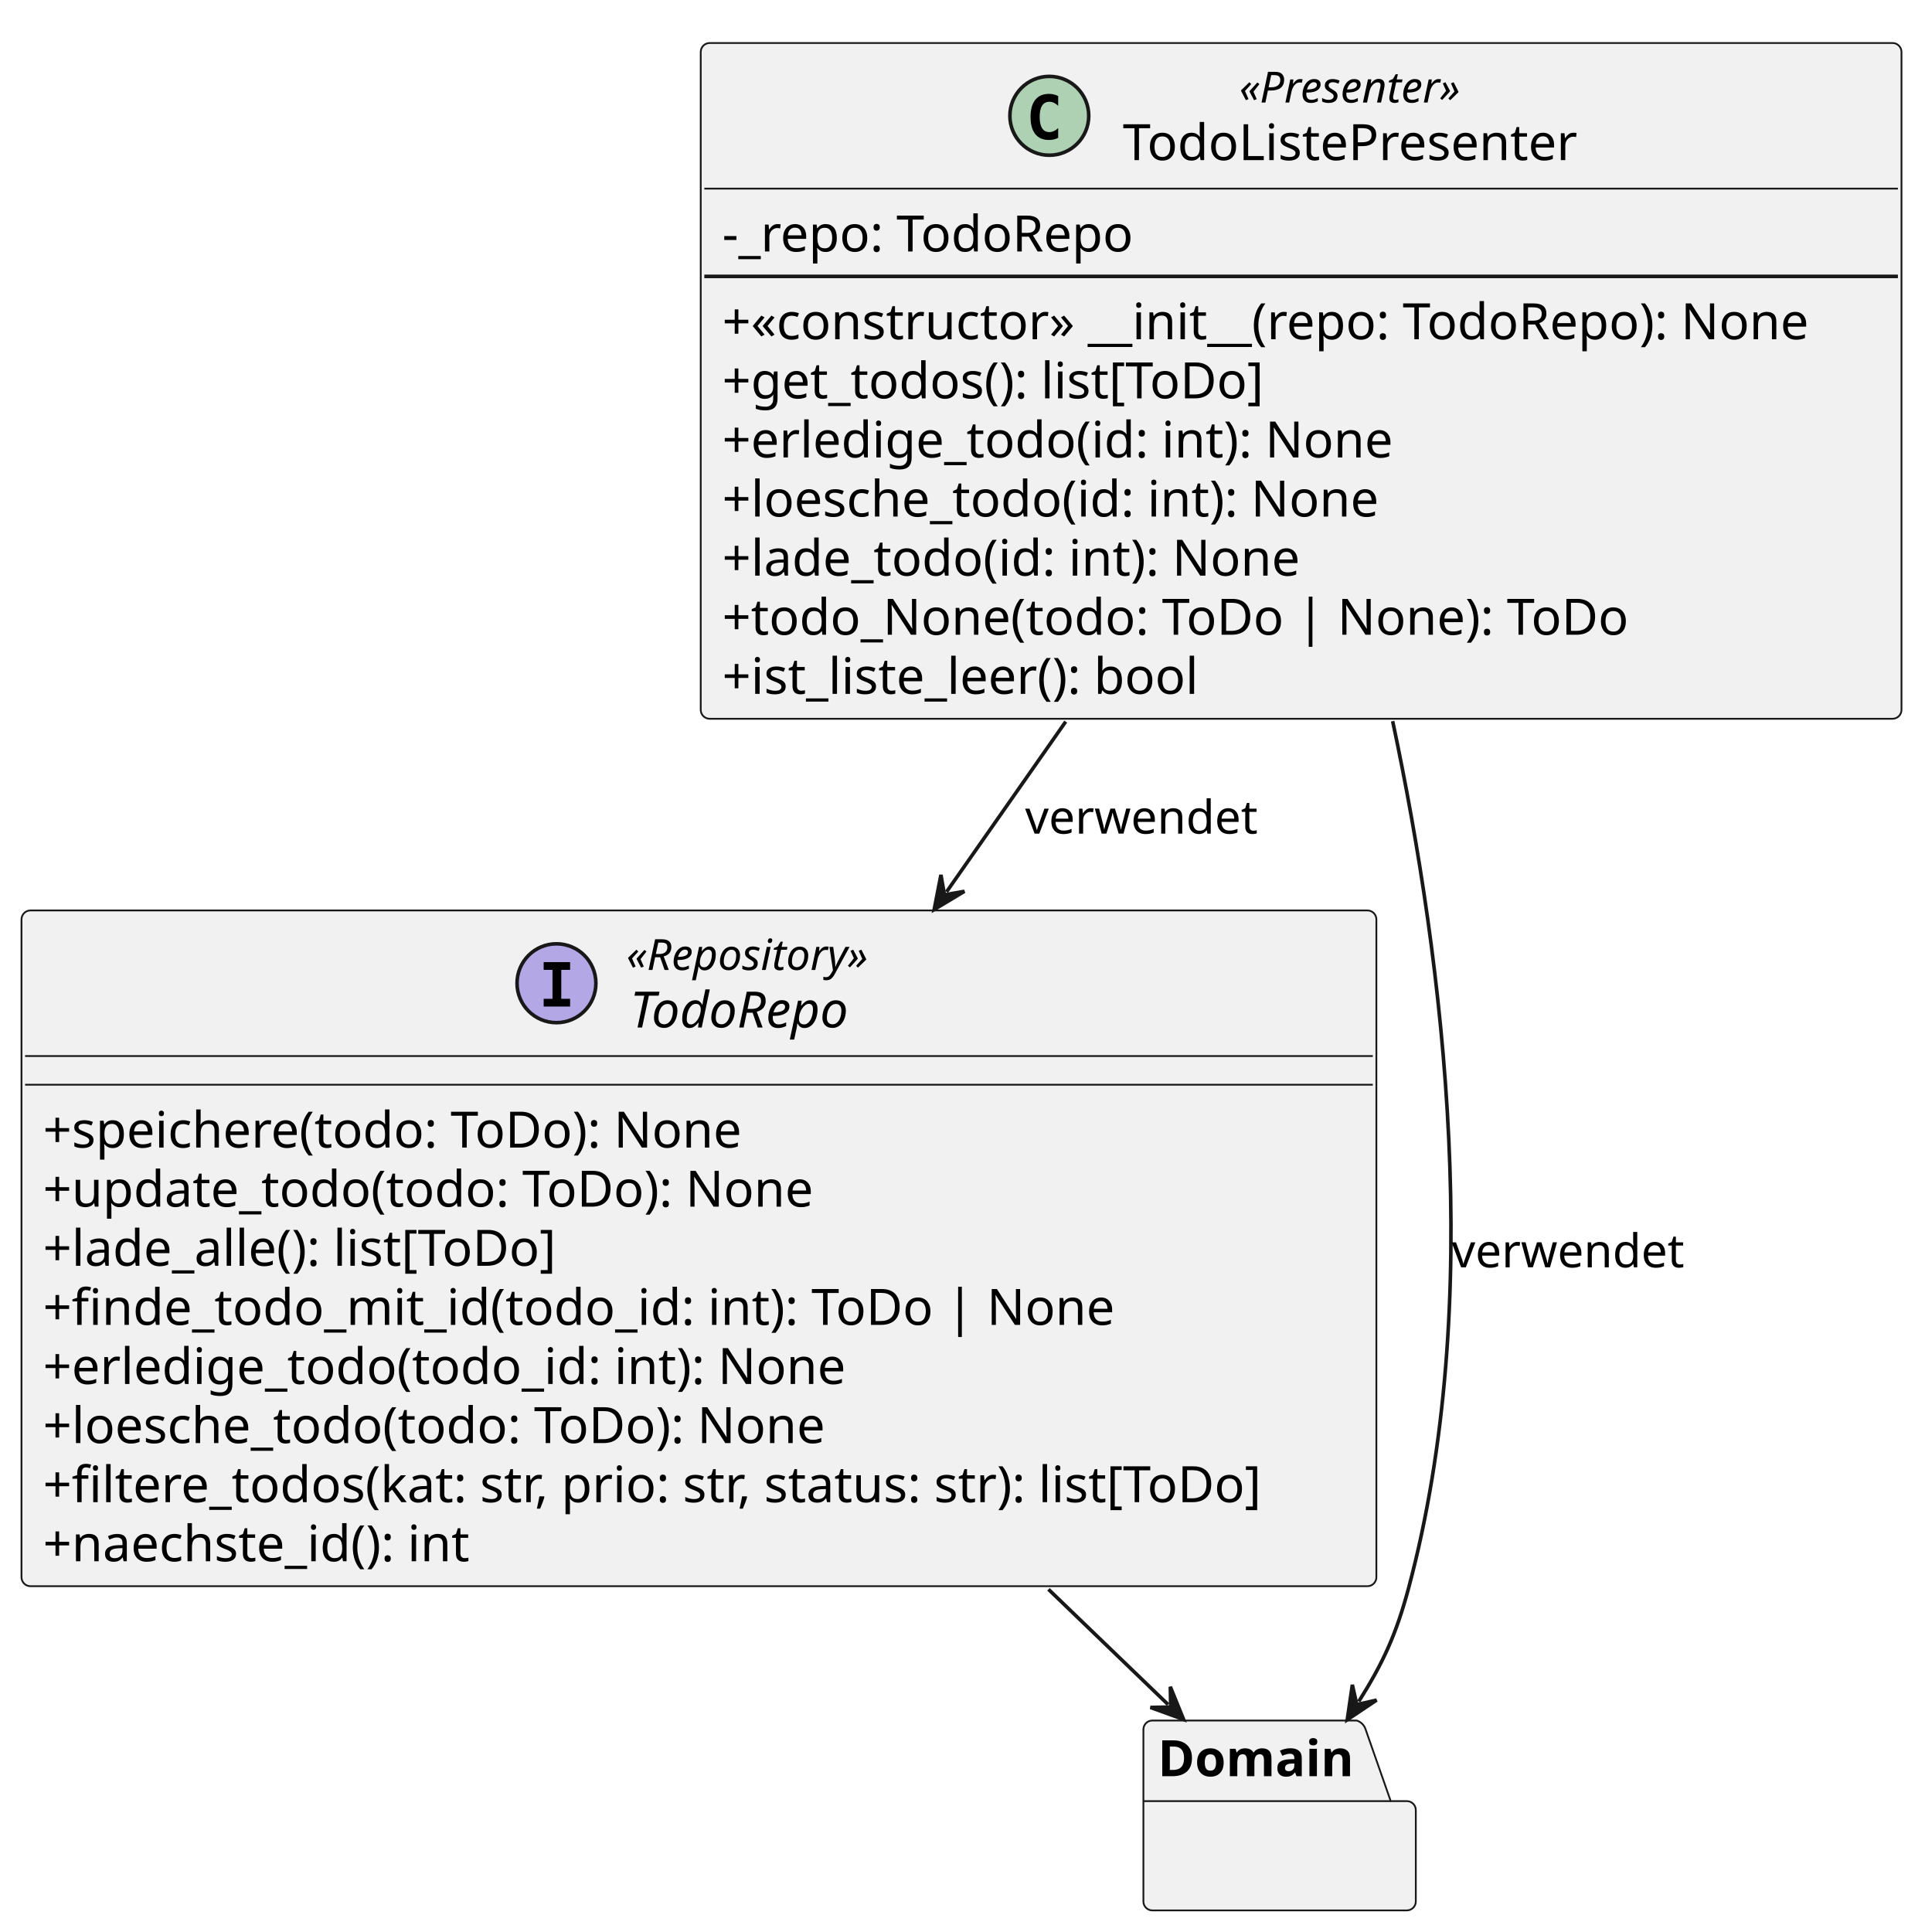
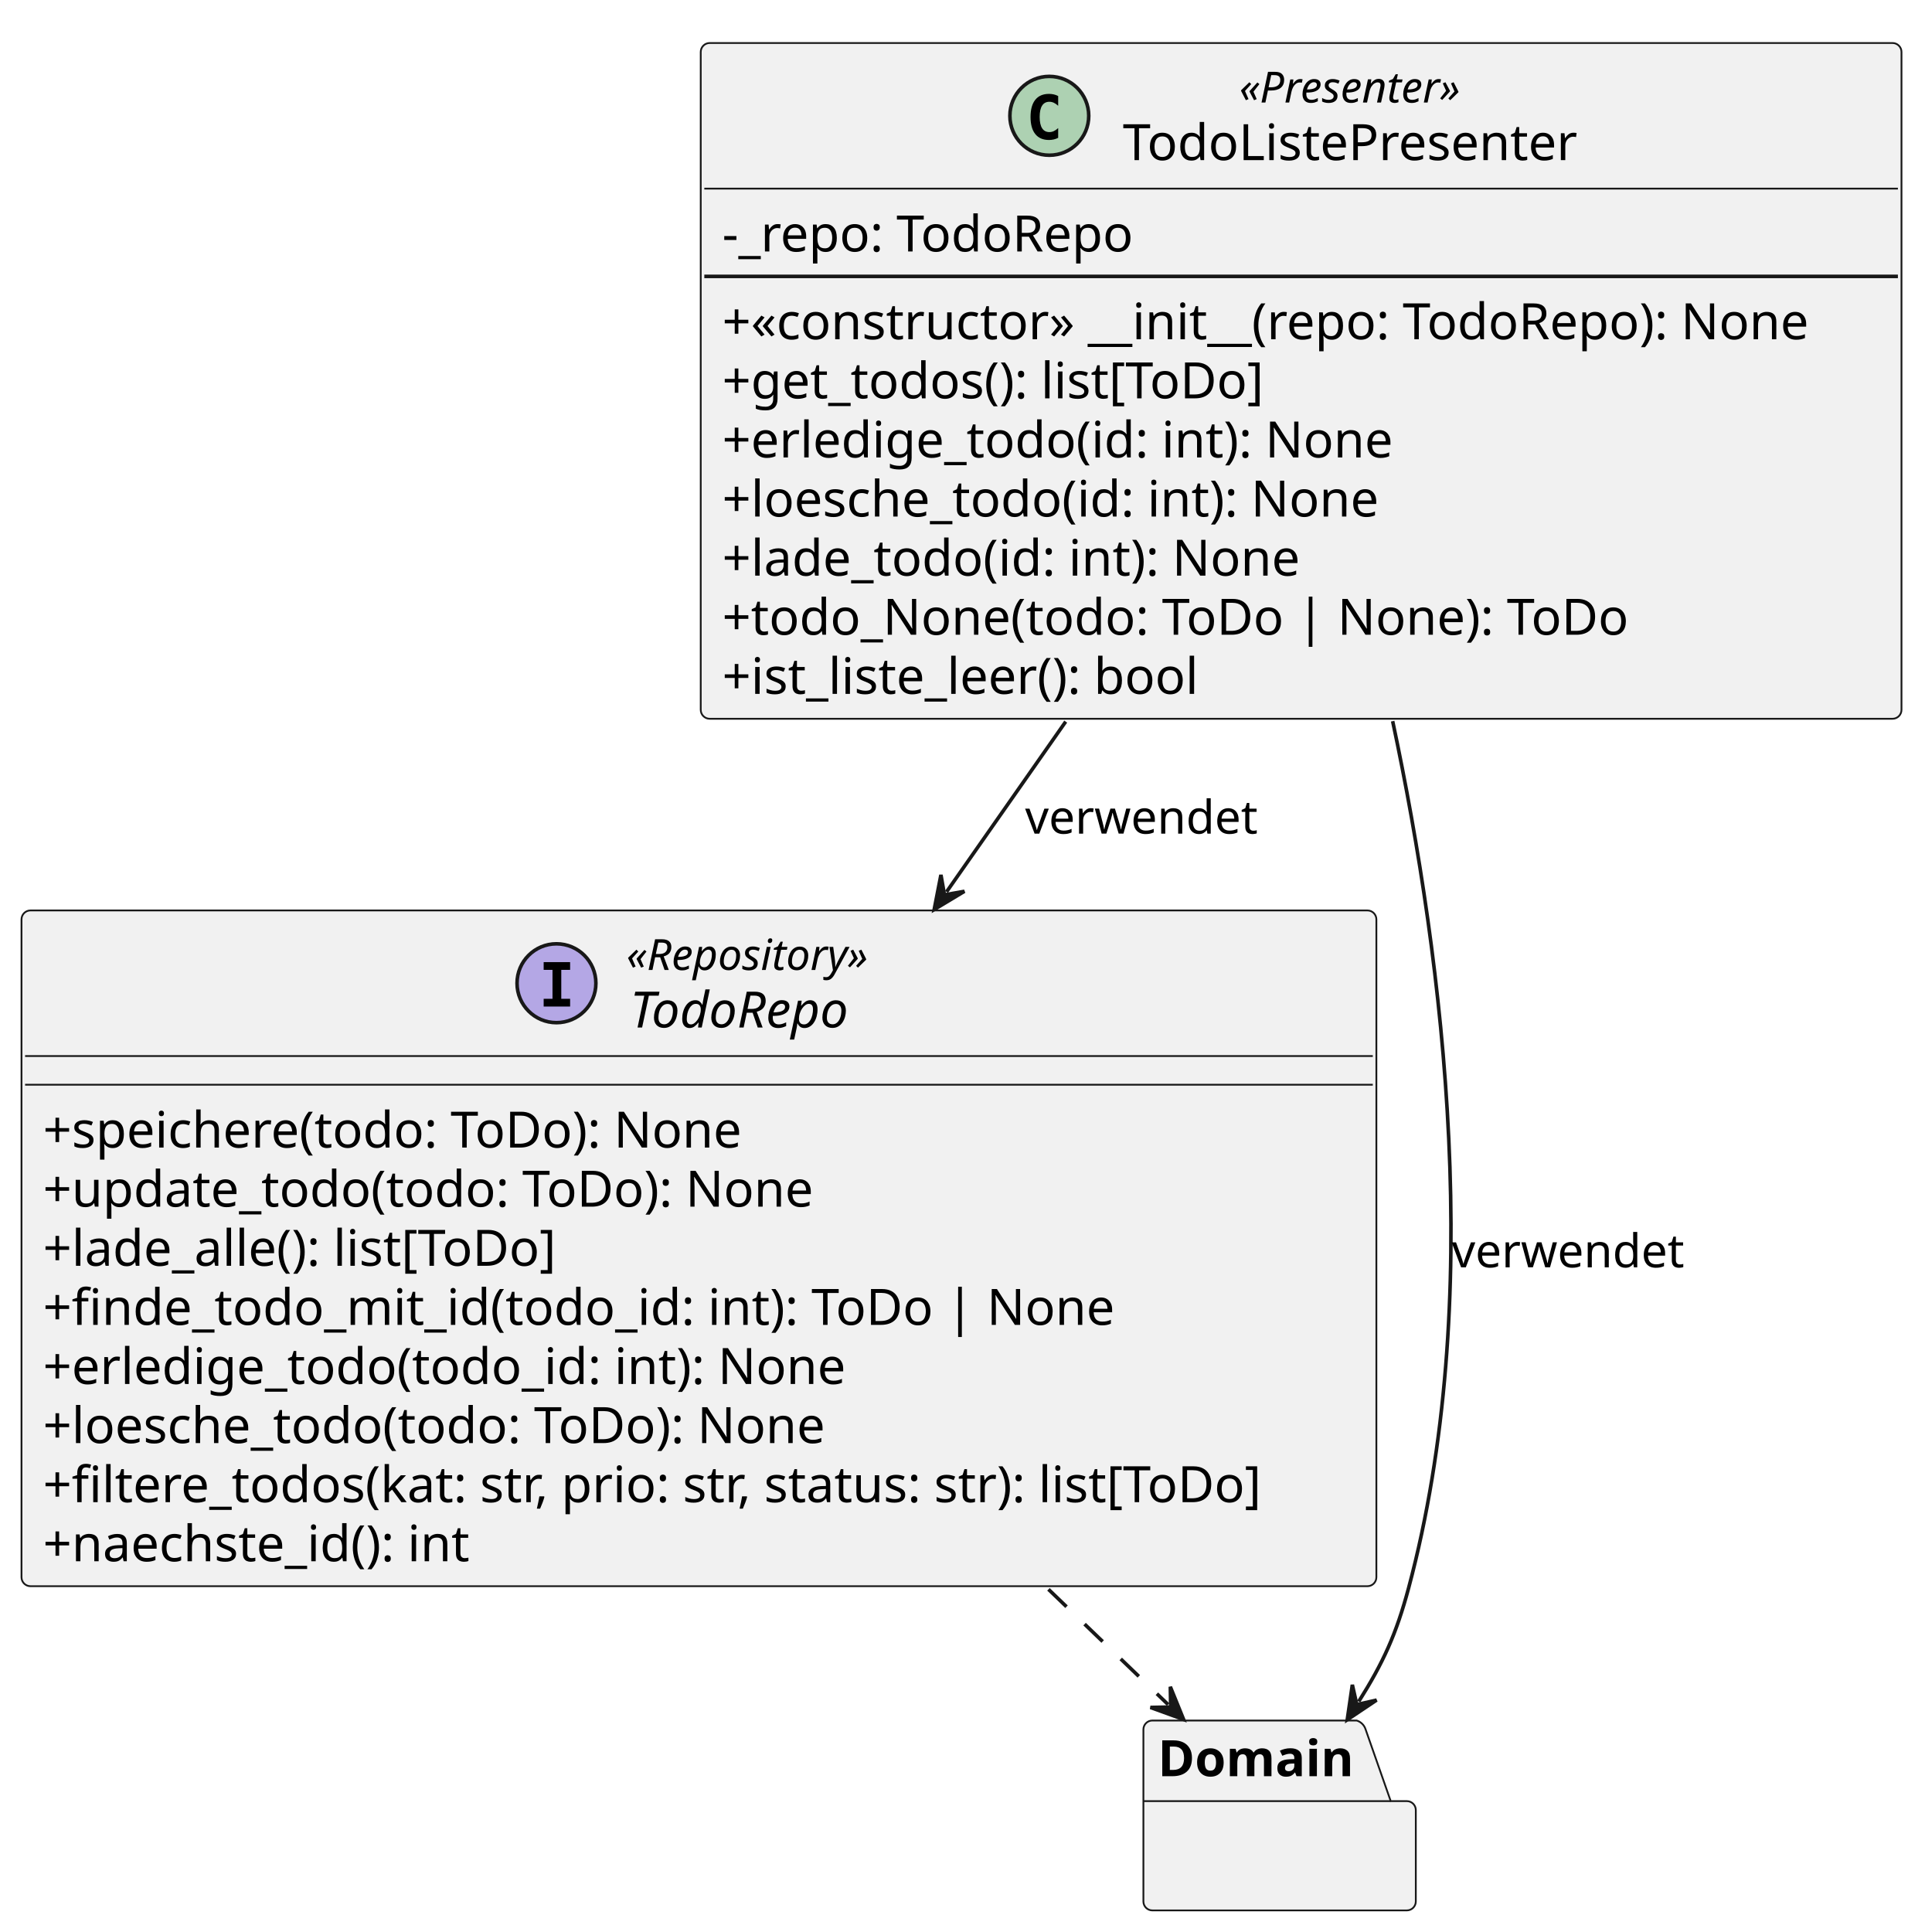
<svg xmlns="http://www.w3.org/2000/svg" contentStyleType="text/css" height="539px" preserveAspectRatio="none" style="width:537px;height:539px;background:#FFFFFF;" version="1.1" viewBox="0 0 537 539" width="537px" zoomAndPan="magnify">
  <defs />
  <g>
    <g id="elem_TodoListePresenter">
      <rect codeLine="7" fill="#F1F1F1" height="188.527" id="TodoListePresenter" rx="2.5" ry="2.5" style="stroke:#181818;stroke-width:0.5;" width="335" x="195.5" y="12" />
      <ellipse cx="292.75" cy="32.31" fill="#ADD1B2" rx="11" ry="11" style="stroke:#181818;stroke-width:1.0;" />
      <path d="M295.223,38.454 Q294.642,38.752 294.003,38.902 Q293.364,39.051 292.658,39.051 Q290.151,39.051 288.832,37.399 Q287.512,35.748 287.512,32.627 Q287.512,29.497 288.832,27.845 Q290.151,26.193 292.658,26.193 Q293.364,26.193 294.011,26.343 Q294.659,26.492 295.223,26.791 L295.223,29.514 Q294.592,28.933 293.999,28.663 Q293.405,28.393 292.774,28.393 Q291.43,28.393 290.745,29.46 Q290.06,30.526 290.06,32.627 Q290.06,34.718 290.745,35.785 Q291.43,36.852 292.774,36.852 Q293.405,36.852 293.999,36.582 Q294.592,36.312 295.223,35.731 Z " fill="#000000" />
      <text fill="#000000" font-family="sans-serif" font-size="12" font-style="italic" lengthAdjust="spacing" textLength="67" x="345.75" y="28.602">«Presenter»</text>
      <text fill="#000000" font-family="sans-serif" font-size="14" lengthAdjust="spacing" textLength="132" x="313.25" y="44.668">TodoListePresenter</text>
      <line style="stroke:#181818;stroke-width:0.5;" x1="196.5" x2="529.5" y1="52.621" y2="52.621" />
      <text fill="#000000" font-family="sans-serif" font-size="14" lengthAdjust="spacing" textLength="126" x="201.5" y="70.156">-_repo: TodoRepo</text>
      <line style="stroke:#181818;stroke-width:1.0;" x1="196.5" x2="529.5" y1="77.109" y2="77.109" />
      <text fill="#000000" font-family="sans-serif" font-size="14" lengthAdjust="spacing" textLength="323" x="201.5" y="94.644">+«constructor» __init__(repo: TodoRepo): None</text>
      <text fill="#000000" font-family="sans-serif" font-size="14" lengthAdjust="spacing" textLength="164" x="201.5" y="111.133">+get_todos(): list[ToDo]</text>
      <text fill="#000000" font-family="sans-serif" font-size="14" lengthAdjust="spacing" textLength="199" x="201.5" y="127.621">+erledige_todo(id: int): None</text>
      <text fill="#000000" font-family="sans-serif" font-size="14" lengthAdjust="spacing" textLength="195" x="201.5" y="144.109">+loesche_todo(id: int): None</text>
      <text fill="#000000" font-family="sans-serif" font-size="14" lengthAdjust="spacing" textLength="172" x="201.5" y="160.598">+lade_todo(id: int): None</text>
      <text fill="#000000" font-family="sans-serif" font-size="14" lengthAdjust="spacing" textLength="267" x="201.5" y="177.086">+todo_None(todo: ToDo | None): ToDo</text>
      <text fill="#000000" font-family="sans-serif" font-size="14" lengthAdjust="spacing" textLength="144" x="201.5" y="193.574">+ist_liste_leer(): bool</text>
    </g>
    <g id="elem_TodoRepo">
      <rect codeLine="22" fill="#F1F1F1" height="188.527" id="TodoRepo" rx="2.5" ry="2.5" style="stroke:#181818;stroke-width:0.5;" width="378" x="6" y="254" />
      <ellipse cx="155.25" cy="274.31" fill="#B4A7E5" rx="11" ry="11" style="stroke:#181818;stroke-width:1.0;" />
      <path d="M151.678,270.576 L151.678,268.418 L159.057,268.418 L159.057,270.576 L156.592,270.576 L156.592,278.652 L159.057,278.652 L159.057,280.81 L151.678,280.81 L151.678,278.652 L154.143,278.652 L154.143,270.576 Z " fill="#000000" />
      <text fill="#000000" font-family="sans-serif" font-size="12" font-style="italic" lengthAdjust="spacing" textLength="73" x="174.75" y="270.602">«Repository»</text>
      <text fill="#000000" font-family="sans-serif" font-size="14" font-style="italic" lengthAdjust="spacing" textLength="71" x="175.75" y="286.668">TodoRepo</text>
      <line style="stroke:#181818;stroke-width:0.5;" x1="7" x2="383" y1="294.621" y2="294.621" />
      <line style="stroke:#181818;stroke-width:0.5;" x1="7" x2="383" y1="302.621" y2="302.621" />
      <text fill="#000000" font-family="sans-serif" font-size="14" lengthAdjust="spacing" textLength="208" x="12" y="320.156">+speichere(todo: ToDo): None</text>
      <text fill="#000000" font-family="sans-serif" font-size="14" lengthAdjust="spacing" textLength="229" x="12" y="336.644">+update_todo(todo: ToDo): None</text>
      <text fill="#000000" font-family="sans-serif" font-size="14" lengthAdjust="spacing" textLength="156" x="12" y="353.133">+lade_alle(): list[ToDo]</text>
      <text fill="#000000" font-family="sans-serif" font-size="14" lengthAdjust="spacing" textLength="316" x="12" y="369.621">+finde_todo_mit_id(todo_id: int): ToDo | None</text>
      <text fill="#000000" font-family="sans-serif" font-size="14" lengthAdjust="spacing" textLength="238" x="12" y="386.109">+erledige_todo(todo_id: int): None</text>
      <text fill="#000000" font-family="sans-serif" font-size="14" lengthAdjust="spacing" textLength="233" x="12" y="402.598">+loesche_todo(todo: ToDo): None</text>
      <text fill="#000000" font-family="sans-serif" font-size="14" lengthAdjust="spacing" textLength="366" x="12" y="419.086">+filtere_todos(kat: str, prio: str, status: str): list[ToDo]</text>
      <text fill="#000000" font-family="sans-serif" font-size="14" lengthAdjust="spacing" textLength="128" x="12" y="435.574">+naechste_id(): int</text>
    </g>
    <path d="M321.5,480 L378.5,480 A3.75,3.75 0 0 1 381,482.5 L388,502.488 L392.5,502.488 A2.5,2.5 0 0 1 395,504.988 L395,530.477 A2.5,2.5 0 0 1 392.5,532.977 L321.5,532.977 A2.5,2.5 0 0 1 319,530.477 L319,482.5 A2.5,2.5 0 0 1 321.5,480 " fill="#F1F1F1" style="stroke:#181818;stroke-width:0.5;" />
    <line style="stroke:#181818;stroke-width:0.5;" x1="319" x2="388" y1="502.488" y2="502.488" />
    <text fill="#000000" font-family="sans-serif" font-size="14" font-weight="bold" lengthAdjust="spacing" textLength="56" x="323" y="495.535">Domain</text>
    <polygon fill="#181818" points="260.629,253.744,269.067,248.665,263.497,249.648,262.514,244.077,260.629,253.744" style="stroke:#181818;stroke-width:1.0;" />
    <path d="M297.325,201.321 C285.269,218.544 276.125,231.608 264.07,248.828 " fill="none" style="stroke:#181818;stroke-width:1.0;" />
    <text fill="#000000" font-family="sans-serif" font-size="13" lengthAdjust="spacing" textLength="64" x="286" y="232.568">verwendet</text>
    <polygon fill="#181818" points="375.872,479.783,384.057,474.304,378.54,475.554,377.29,470.037,375.872,479.783" style="stroke:#181818;stroke-width:1.0;" />
    <path d="M388.541,201.197 C402.997,269.324 414.338,363.202 393,443 C389.539,455.944 385.882,463.911 379.073,474.708 " fill="none" style="stroke:#181818;stroke-width:1.0;" />
    <text fill="#000000" font-family="sans-serif" font-size="13" lengthAdjust="spacing" textLength="64" x="405" y="353.568">verwendet</text>
    <polygon fill="#181818" points="330.219,479.711,326.511,470.587,326.618,476.243,320.962,476.35,330.219,479.711" style="stroke:#181818;stroke-width:1.0;" />
-     <path d="M292.508,443.396 C306.312,456.689 315.126,465.177 325.897,475.549 " fill="none" style="stroke:#181818;stroke-width:1.0;" />
+     <path d="M292.508,443.396 C306.312,456.689 315.126,465.177 325.897,475.549 " fill="none" style="stroke:#181818;stroke-width:1.0;stroke-dasharray:7.0,7.0;" />
  </g>
</svg>
